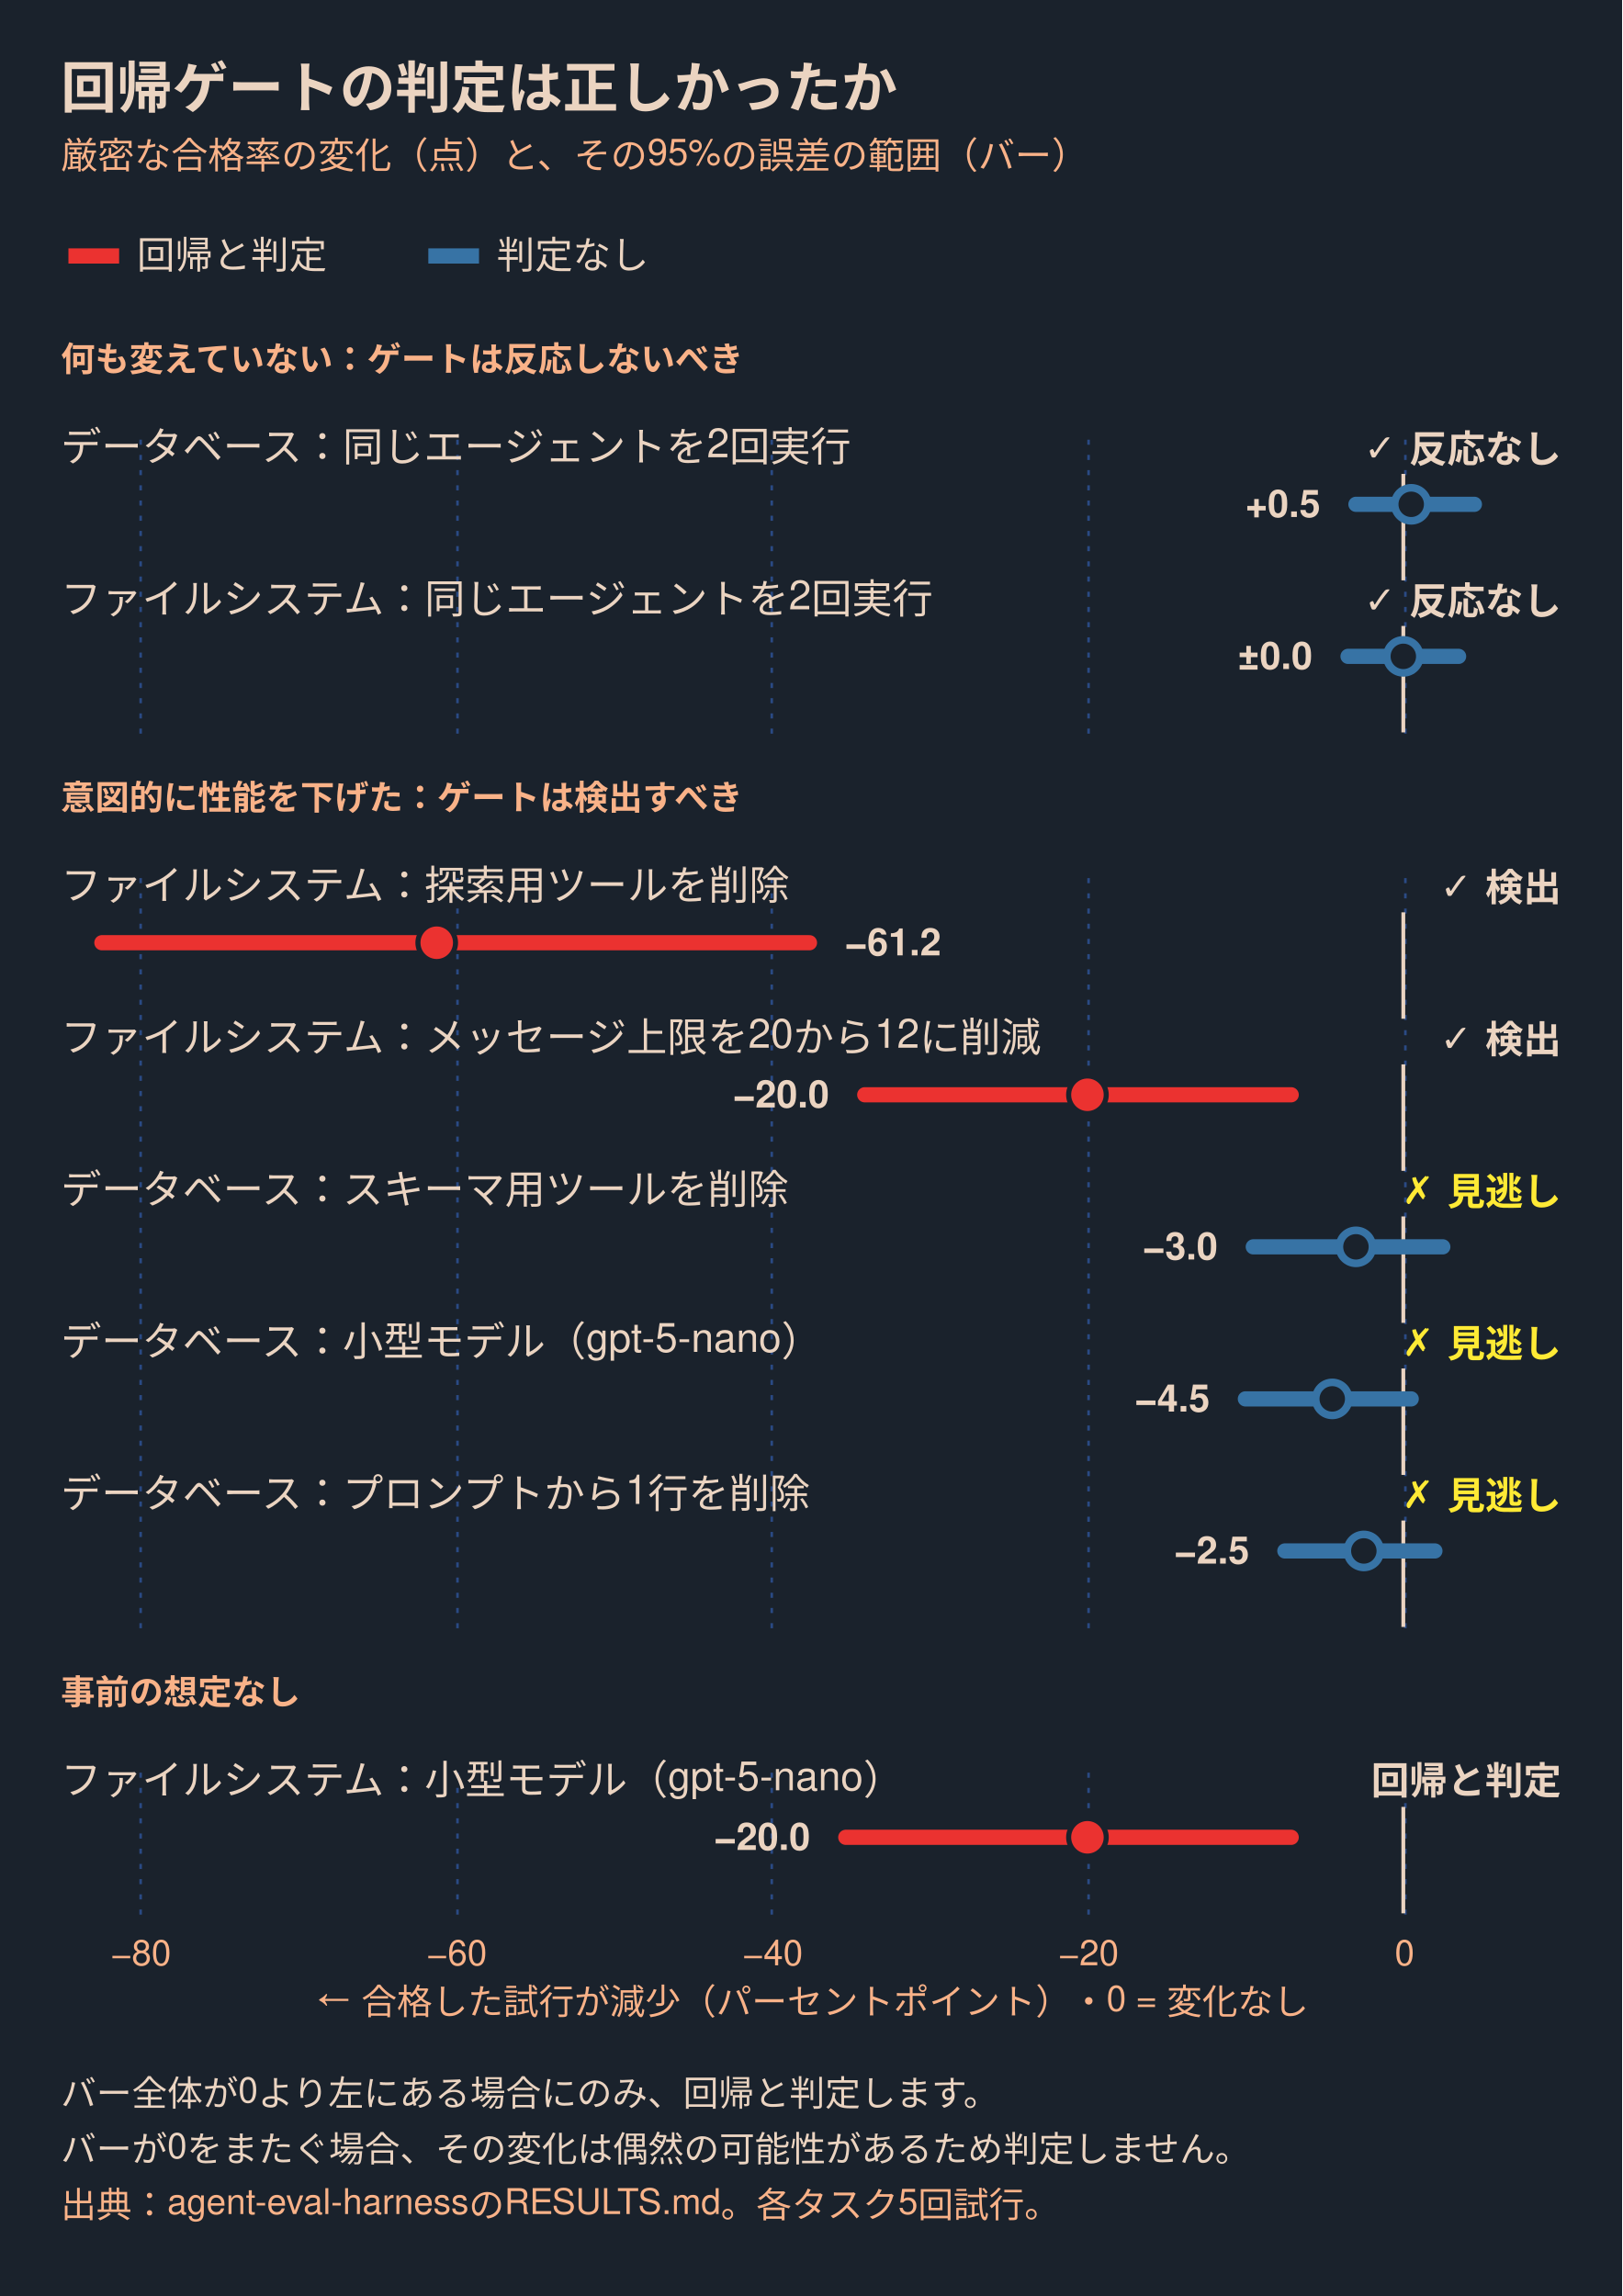
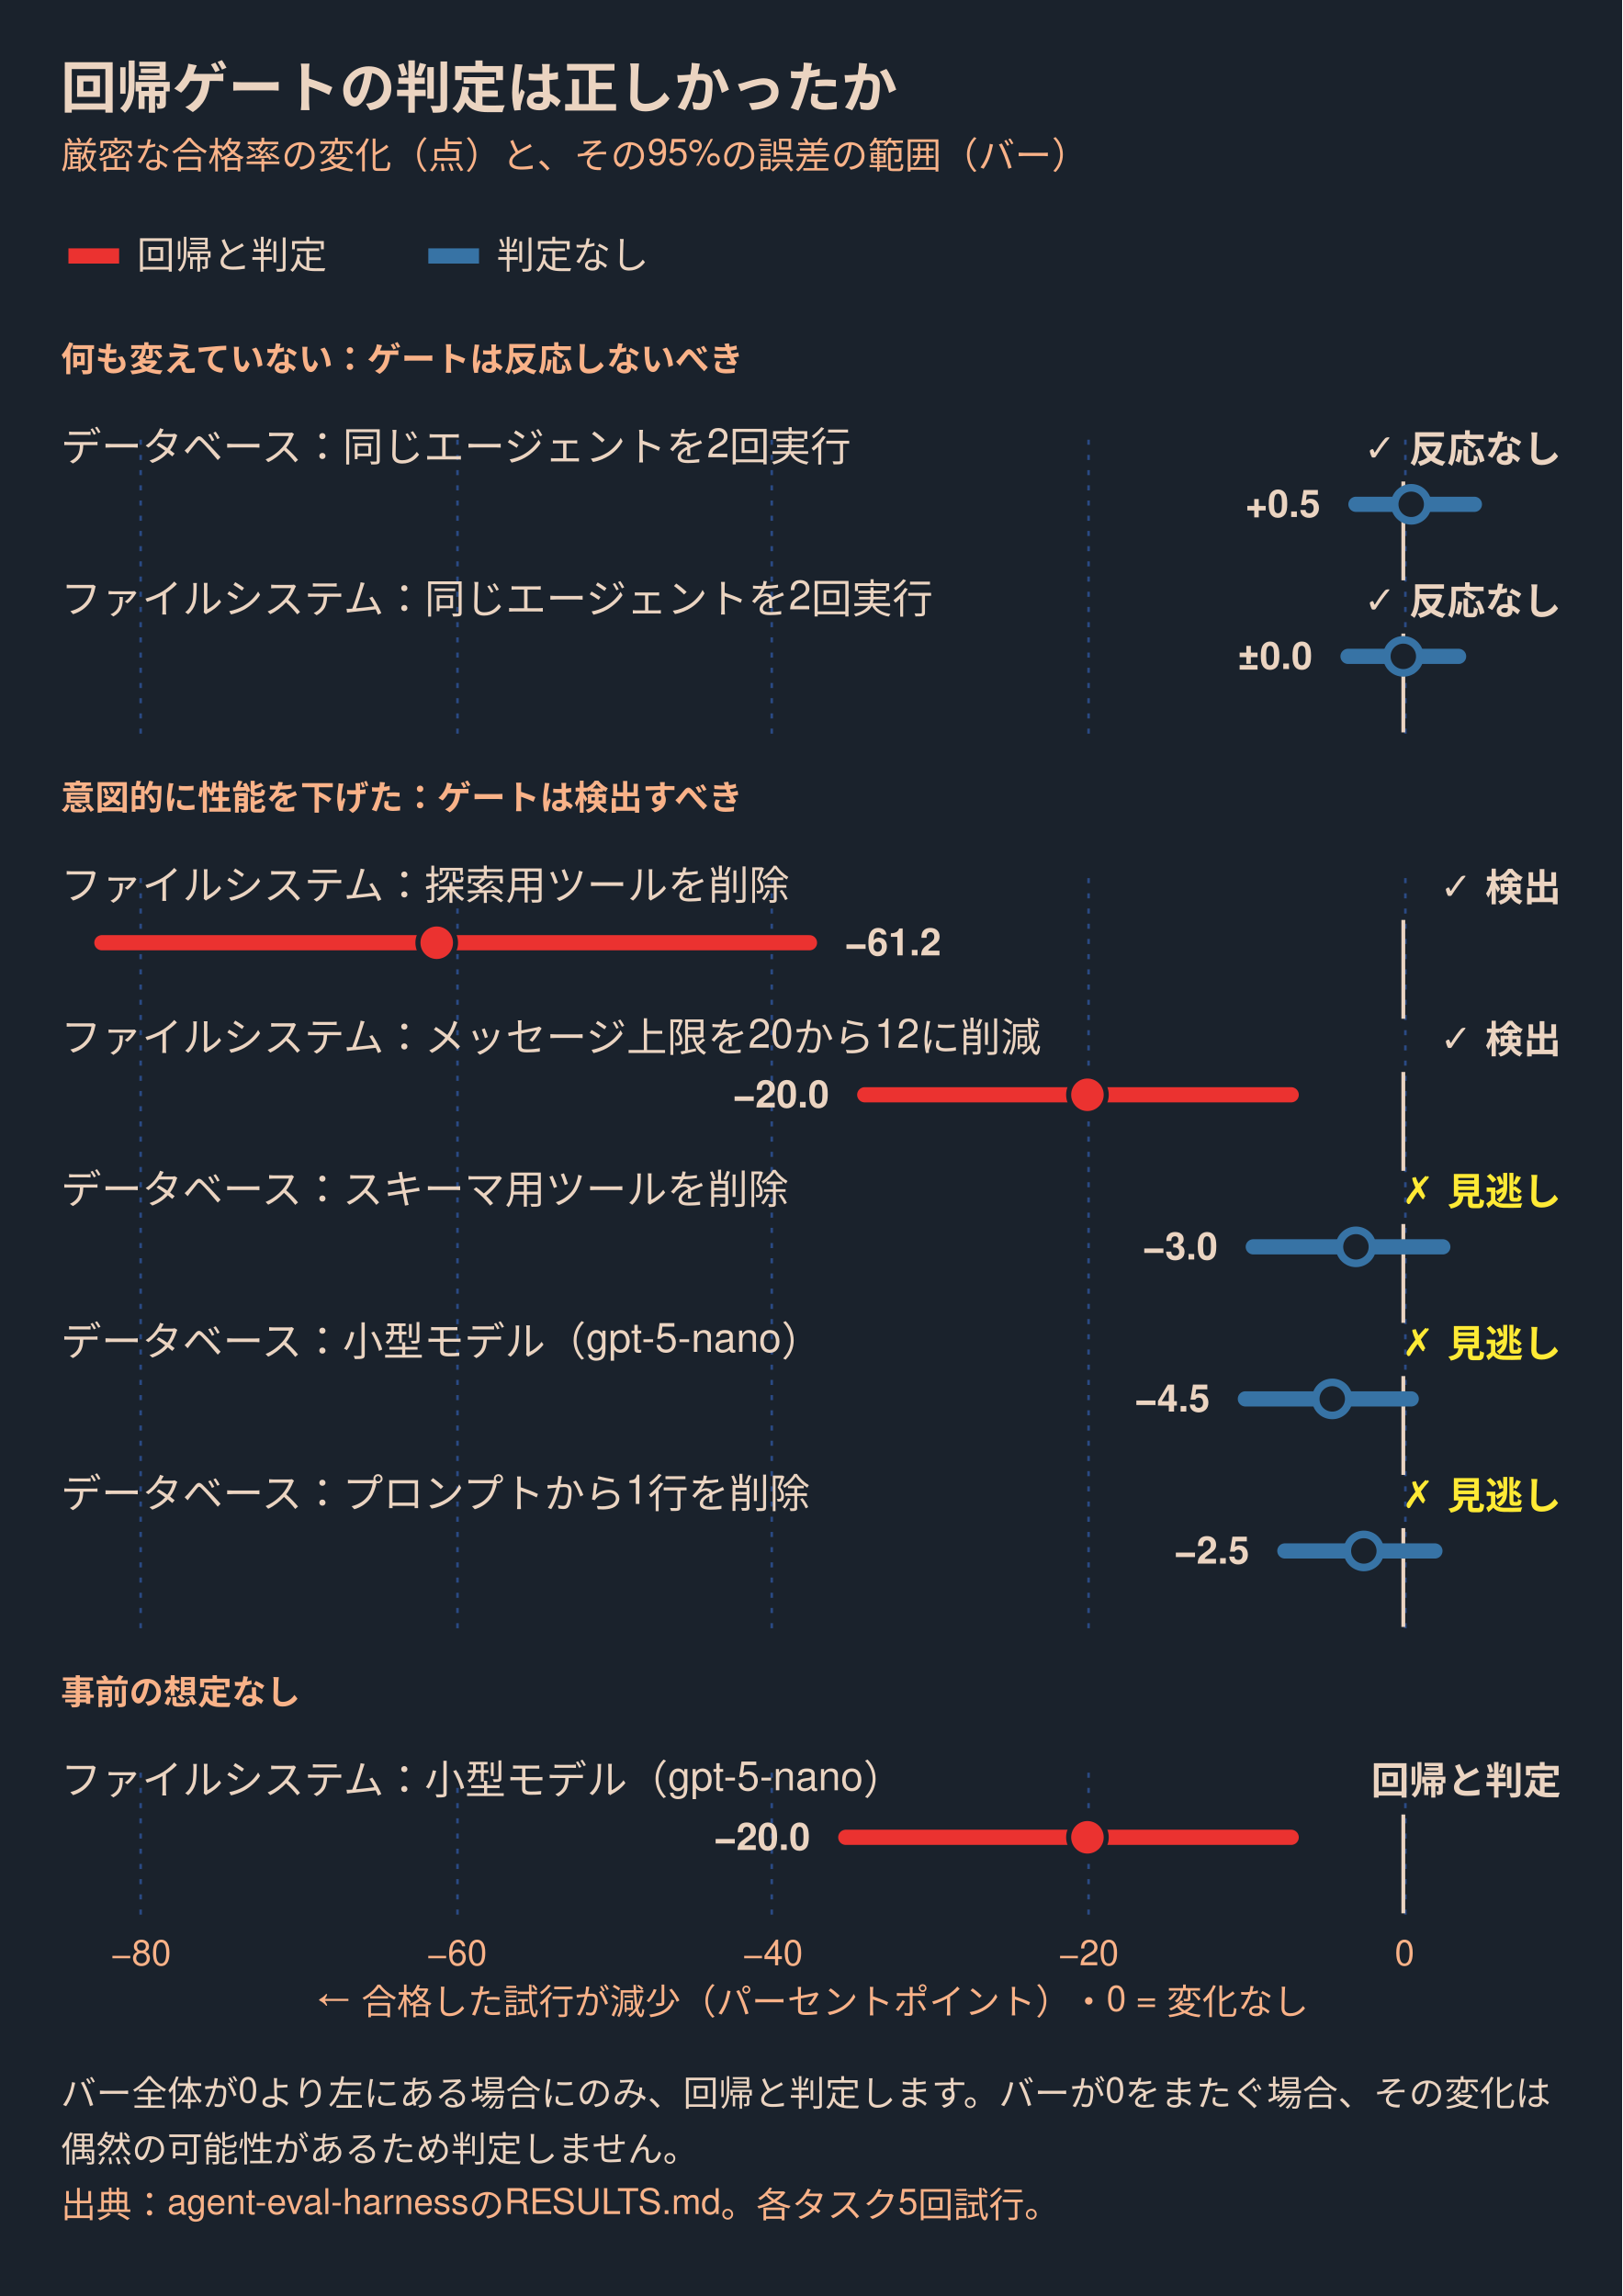
<svg xmlns="http://www.w3.org/2000/svg" version="1.1" class="marks" width="640" height="906" viewBox="0 0 640 906">
  <rect width="640" height="906" fill="#1a222c" />
  <g fill="none" stroke-miterlimit="4" transform="translate(24,169)">
    <g class="mark-group role-frame root" role="graphics-object" aria-roledescription="group mark container">
      <g transform="translate(0,0)">
        <path class="background" aria-hidden="true" d="M0,0h0v0h0Z" />
        <g>
          <g class="mark-group role-scope concat_0_group" role="graphics-object" aria-roledescription="group mark container">
            <g transform="translate(0,0)">
              <path class="background" aria-hidden="true" d="M0,0h0v0h0Z" />
              <g>
                <g class="mark-group role-column-footer concat_0_column_footer" role="graphics-object" aria-roledescription="group mark container">
                  <g transform="translate(0,587)">
                    <path class="background" aria-hidden="true" d="M0,0h592v0h-592Z" />
                    <g>
                      <g class="mark-group role-axis" role="graphics-symbol" aria-roledescription="axis" aria-label="X-axis titled '← 合格した試行が減少（パーセントポイント）・0 = 変化なし' for a linear scale with values from −85 to 10">
                        <g transform="translate(0.5,0.5)">
                          <path class="background" aria-hidden="true" d="M0,0h0v0h0Z" pointer-events="none" />
                          <g>
                            <g class="mark-text role-axis-label" pointer-events="none">
                              <text text-anchor="middle" transform="translate(31.15789,19)" font-family="'Helvetica Neue', Helvetica, Arial, 'Hiragino Kaku Gothic ProN', 'Hiragino Sans', 'Noto Sans JP', 'Yu Gothic', Meiryo, sans-serif" font-size="14px" fill="#f9b288" opacity="1">−80</text>
                              <text text-anchor="middle" transform="translate(155.7895,19)" font-family="'Helvetica Neue', Helvetica, Arial, 'Hiragino Kaku Gothic ProN', 'Hiragino Sans', 'Noto Sans JP', 'Yu Gothic', Meiryo, sans-serif" font-size="14px" fill="#f9b288" opacity="1">−60</text>
                              <text text-anchor="middle" transform="translate(280.4211,19)" font-family="'Helvetica Neue', Helvetica, Arial, 'Hiragino Kaku Gothic ProN', 'Hiragino Sans', 'Noto Sans JP', 'Yu Gothic', Meiryo, sans-serif" font-size="14px" fill="#f9b288" opacity="1">−40</text>
                              <text text-anchor="middle" transform="translate(405.0526,19)" font-family="'Helvetica Neue', Helvetica, Arial, 'Hiragino Kaku Gothic ProN', 'Hiragino Sans', 'Noto Sans JP', 'Yu Gothic', Meiryo, sans-serif" font-size="14px" fill="#f9b288" opacity="1">−20</text>
                              <text text-anchor="middle" transform="translate(529.6842,19)" font-family="'Helvetica Neue', Helvetica, Arial, 'Hiragino Kaku Gothic ProN', 'Hiragino Sans', 'Noto Sans JP', 'Yu Gothic', Meiryo, sans-serif" font-size="14px" fill="#f9b288" opacity="1">0</text>
                            </g>
                            <g class="mark-text role-axis-title" pointer-events="none">
                              <text text-anchor="middle" transform="translate(296,37)" font-family="'Helvetica Neue', Helvetica, Arial, 'Hiragino Kaku Gothic ProN', 'Hiragino Sans', 'Noto Sans JP', 'Yu Gothic', Meiryo, sans-serif" font-size="14px" font-weight="normal" fill="#f9b288" opacity="1">← 合格した試行が減少（パーセントポイント）・0 = 変化なし</text>
                            </g>
                          </g>
                          <path class="foreground" aria-hidden="true" d="" pointer-events="none" display="none" />
                        </g>
                      </g>
                    </g>
                    <path class="foreground" aria-hidden="true" d="" display="none" />
                  </g>
                </g>
                <g class="mark-group role-scope concat_0_cell" role="graphics-object" aria-roledescription="group mark container">
                  <g transform="translate(0,0)">
                    <path class="background" aria-hidden="true" d="M0,0h592v120h-592Z" />
                    <g>
                      <g class="mark-group role-axis" aria-hidden="true">
                        <g transform="translate(0.5,120.5)">
                          <path class="background" aria-hidden="true" d="M0,0h0v0h0Z" pointer-events="none" />
                          <g>
                            <g class="mark-rule role-axis-grid" pointer-events="none">
                              <line transform="translate(31,0)" x2="0" y2="-120" stroke="#2a4a84" stroke-width="1" stroke-dasharray="2,4" opacity="1" />
                              <line transform="translate(156,0)" x2="0" y2="-120" stroke="#2a4a84" stroke-width="1" stroke-dasharray="2,4" opacity="1" />
                              <line transform="translate(280,0)" x2="0" y2="-120" stroke="#2a4a84" stroke-width="1" stroke-dasharray="2,4" opacity="1" />
                              <line transform="translate(405,0)" x2="0" y2="-120" stroke="#2a4a84" stroke-width="1" stroke-dasharray="2,4" opacity="1" />
                              <line transform="translate(530,0)" x2="0" y2="-120" stroke="#2a4a84" stroke-width="1" stroke-dasharray="2,4" opacity="1" />
                            </g>
                          </g>
                          <path class="foreground" aria-hidden="true" d="" pointer-events="none" display="none" />
                        </g>
                      </g>
                      <g class="mark-rule role-mark concat_0_child_layer_0_marks" role="graphics-object" aria-roledescription="rule mark container">
-                         <line aria-label="label: データベース：同じエージェントを2回実行" role="graphics-symbol" aria-roledescription="rule mark" transform="translate(529.6842,18)" x2="0" y2="42" stroke="#ebd4c1" stroke-width="1.5" />
-                         <line aria-label="label: ファイルシステム：同じエージェントを2回実行" role="graphics-symbol" aria-roledescription="rule mark" transform="translate(529.6842,78)" x2="0" y2="42" stroke="#ebd4c1" stroke-width="1.5" />
+                         <line aria-label="label: データベース：同じエージェントを2回実行" role="graphics-symbol" aria-roledescription="rule mark" transform="translate(529.6842,21)" x2="0" y2="39" stroke="#ebd4c1" stroke-width="1.5" />
+                         <line aria-label="label: ファイルシステム：同じエージェントを2回実行" role="graphics-symbol" aria-roledescription="rule mark" transform="translate(529.6842,81)" x2="0" y2="39" stroke="#ebd4c1" stroke-width="1.5" />
                      </g>
                      <g class="mark-rule role-mark concat_0_child_layer_1_marks" role="graphics-object" aria-roledescription="rule mark container">
                        <line aria-label="lo: −3; label: データベース：同じエージェントを2回実行; hi: 4.5; gate: 判定なし" role="graphics-symbol" aria-roledescription="rule mark" transform="translate(510.9895,30)" x2="46.737" y2="0" stroke="#3773a5" stroke-width="6" stroke-linecap="round" />
                        <line aria-label="lo: −3.5; label: ファイルシステム：同じエージェントを2回実行; hi: 3.5; gate: 判定なし" role="graphics-symbol" aria-roledescription="rule mark" transform="translate(507.8737,90)" x2="43.621" y2="0" stroke="#3773a5" stroke-width="6" stroke-linecap="round" />
                      </g>
                      <g class="mark-symbol role-mark concat_0_child_layer_2_marks" role="graphics-symbol" aria-roledescription="symbol mark container" />
                      <g class="mark-symbol role-mark concat_0_child_layer_3_marks" role="graphics-object" aria-roledescription="symbol mark container">
                        <path aria-label="d: 0.5; label: データベース：同じエージェントを2回実行" role="graphics-symbol" aria-roledescription="point" transform="translate(532.8,30)" d="M6.519,0A6.519,6.519,0,1,1,-6.519,0A6.519,6.519,0,1,1,6.519,0" fill="#1a222c" stroke="#3773a5" stroke-width="3" opacity="1" />
                        <path aria-label="d: 0; label: ファイルシステム：同じエージェントを2回実行" role="graphics-symbol" aria-roledescription="point" transform="translate(529.6842,90)" d="M6.519,0A6.519,6.519,0,1,1,-6.519,0A6.519,6.519,0,1,1,6.519,0" fill="#1a222c" stroke="#3773a5" stroke-width="3" opacity="1" />
                      </g>
                      <g class="mark-text role-mark concat_0_child_layer_4_marks" role="graphics-object" aria-roledescription="text mark container">
                        <text aria-label="lo: −3; label: データベース：同じエージェントを2回実行; value: +0.5" role="graphics-symbol" aria-roledescription="text mark" text-anchor="end" transform="translate(496.9895,35)" font-family="'Helvetica Neue', Helvetica, Arial, 'Hiragino Kaku Gothic ProN', 'Hiragino Sans', 'Noto Sans JP', 'Yu Gothic', Meiryo, sans-serif" font-size="15px" font-weight="bold" fill="#ebd4c1">+0.5</text>
                        <text aria-label="lo: −3.5; label: ファイルシステム：同じエージェントを2回実行; value: ±0.0" role="graphics-symbol" aria-roledescription="text mark" text-anchor="end" transform="translate(493.8737,95)" font-family="'Helvetica Neue', Helvetica, Arial, 'Hiragino Kaku Gothic ProN', 'Hiragino Sans', 'Noto Sans JP', 'Yu Gothic', Meiryo, sans-serif" font-size="15px" font-weight="bold" fill="#ebd4c1">±0.0</text>
                      </g>
                      <g class="mark-text role-mark concat_0_child_layer_5_marks" role="graphics-object" aria-roledescription="text mark container" />
                      <g class="mark-text role-mark concat_0_child_layer_6_marks" role="graphics-object" aria-roledescription="text mark container">
-                         <text aria-label="label: データベース：同じエージェントを2回実行" role="graphics-symbol" aria-roledescription="text mark" text-anchor="start" transform="translate(0,13)" font-family="'Helvetica Neue', Helvetica, Arial, 'Hiragino Kaku Gothic ProN', 'Hiragino Sans', 'Noto Sans JP', 'Yu Gothic', Meiryo, sans-serif" font-size="16px" fill="#ebd4c1">データベース：同じエージェントを2回実行</text>
-                         <text aria-label="label: ファイルシステム：同じエージェントを2回実行" role="graphics-symbol" aria-roledescription="text mark" text-anchor="start" transform="translate(0,73)" font-family="'Helvetica Neue', Helvetica, Arial, 'Hiragino Kaku Gothic ProN', 'Hiragino Sans', 'Noto Sans JP', 'Yu Gothic', Meiryo, sans-serif" font-size="16px" fill="#ebd4c1">ファイルシステム：同じエージェントを2回実行</text>
+                         <text aria-label="label: データベース：同じエージェントを2回実行; labelText: データベース：同じエージェントを2回実行" role="graphics-symbol" aria-roledescription="text mark" text-anchor="start" transform="translate(0,13)" font-family="'Helvetica Neue', Helvetica, Arial, 'Hiragino Kaku Gothic ProN', 'Hiragino Sans', 'Noto Sans JP', 'Yu Gothic', Meiryo, sans-serif" font-size="16px" fill="#ebd4c1">データベース：同じエージェントを2回実行</text>
+                         <text aria-label="label: ファイルシステム：同じエージェントを2回実行; labelText: ファイルシステム：同じエージェントを2回実行" role="graphics-symbol" aria-roledescription="text mark" text-anchor="start" transform="translate(0,73)" font-family="'Helvetica Neue', Helvetica, Arial, 'Hiragino Kaku Gothic ProN', 'Hiragino Sans', 'Noto Sans JP', 'Yu Gothic', Meiryo, sans-serif" font-size="16px" fill="#ebd4c1">ファイルシステム：同じエージェントを2回実行</text>
                      </g>
                      <g class="mark-text role-mark concat_0_child_layer_7_marks" role="graphics-object" aria-roledescription="text mark container">
                        <text aria-label="label: データベース：同じエージェントを2回実行; outcome: ✓ 反応なし" role="graphics-symbol" aria-roledescription="text mark" text-anchor="end" transform="translate(592,13)" font-family="'Helvetica Neue', Helvetica, Arial, 'Hiragino Kaku Gothic ProN', 'Hiragino Sans', 'Noto Sans JP', 'Yu Gothic', Meiryo, sans-serif" font-size="15px" font-weight="bold" fill="#ebd4c1">✓ 反応なし</text>
                        <text aria-label="label: ファイルシステム：同じエージェントを2回実行; outcome: ✓ 反応なし" role="graphics-symbol" aria-roledescription="text mark" text-anchor="end" transform="translate(592,73)" font-family="'Helvetica Neue', Helvetica, Arial, 'Hiragino Kaku Gothic ProN', 'Hiragino Sans', 'Noto Sans JP', 'Yu Gothic', Meiryo, sans-serif" font-size="15px" font-weight="bold" fill="#ebd4c1">✓ 反応なし</text>
                      </g>
                      <g class="mark-group role-title">
                        <g transform="translate(0,-19.5)">
                          <path class="background" aria-hidden="true" d="M0,0h0v0h0Z" pointer-events="none" />
                          <g>
                            <g class="mark-text role-title-text" role="graphics-symbol" aria-roledescription="title" aria-label="Title text '何も変えていない：ゲートは反応しないべき'" pointer-events="none">
                              <text text-anchor="start" transform="translate(0,-3)" font-family="'Helvetica Neue', Helvetica, Arial, 'Hiragino Kaku Gothic ProN', 'Hiragino Sans', 'Noto Sans JP', 'Yu Gothic', Meiryo, sans-serif" font-size="13.5px" font-weight="bold" fill="#f9b288" opacity="1">何も変えていない：ゲートは反応しないべき</text>
                            </g>
                          </g>
                          <path class="foreground" aria-hidden="true" d="" pointer-events="none" display="none" />
                        </g>
                      </g>
                    </g>
                    <path class="foreground" aria-hidden="true" d="" display="none" />
                  </g>
                  <g transform="translate(0,173)">
                    <path class="background" aria-hidden="true" d="M0,0h592v300h-592Z" />
                    <g>
                      <g class="mark-group role-axis" aria-hidden="true">
                        <g transform="translate(0.5,300.5)">
                          <path class="background" aria-hidden="true" d="M0,0h0v0h0Z" pointer-events="none" />
                          <g>
                            <g class="mark-rule role-axis-grid" pointer-events="none">
                              <line transform="translate(31,0)" x2="0" y2="-300" stroke="#2a4a84" stroke-width="1" stroke-dasharray="2,4" opacity="1" />
                              <line transform="translate(156,0)" x2="0" y2="-300" stroke="#2a4a84" stroke-width="1" stroke-dasharray="2,4" opacity="1" />
                              <line transform="translate(280,0)" x2="0" y2="-300" stroke="#2a4a84" stroke-width="1" stroke-dasharray="2,4" opacity="1" />
                              <line transform="translate(405,0)" x2="0" y2="-300" stroke="#2a4a84" stroke-width="1" stroke-dasharray="2,4" opacity="1" />
                              <line transform="translate(530,0)" x2="0" y2="-300" stroke="#2a4a84" stroke-width="1" stroke-dasharray="2,4" opacity="1" />
                            </g>
                          </g>
                          <path class="foreground" aria-hidden="true" d="" pointer-events="none" display="none" />
                        </g>
                      </g>
                      <g class="mark-rule role-mark concat_0_child_layer_0_marks" role="graphics-object" aria-roledescription="rule mark container">
-                         <line aria-label="label: ファイルシステム：探索用ツールを削除" role="graphics-symbol" aria-roledescription="rule mark" transform="translate(529.6842,18)" x2="0" y2="42" stroke="#ebd4c1" stroke-width="1.5" />
-                         <line aria-label="label: ファイルシステム：メッセージ上限を20から12に削減" role="graphics-symbol" aria-roledescription="rule mark" transform="translate(529.6842,78)" x2="0" y2="42" stroke="#ebd4c1" stroke-width="1.5" />
-                         <line aria-label="label: データベース：スキーマ用ツールを削除" role="graphics-symbol" aria-roledescription="rule mark" transform="translate(529.6842,138)" x2="0" y2="42" stroke="#ebd4c1" stroke-width="1.5" />
-                         <line aria-label="label: データベース：小型モデル（gpt-5-nano）" role="graphics-symbol" aria-roledescription="rule mark" transform="translate(529.6842,198)" x2="0" y2="42" stroke="#ebd4c1" stroke-width="1.5" />
-                         <line aria-label="label: データベース：プロンプトから1行を削除" role="graphics-symbol" aria-roledescription="rule mark" transform="translate(529.6842,258)" x2="0" y2="42" stroke="#ebd4c1" stroke-width="1.5" />
+                         <line aria-label="label: ファイルシステム：探索用ツールを削除" role="graphics-symbol" aria-roledescription="rule mark" transform="translate(529.6842,21)" x2="0" y2="39" stroke="#ebd4c1" stroke-width="1.5" />
+                         <line aria-label="label: ファイルシステム：メッセージ上限を20から12に削減" role="graphics-symbol" aria-roledescription="rule mark" transform="translate(529.6842,81)" x2="0" y2="39" stroke="#ebd4c1" stroke-width="1.5" />
+                         <line aria-label="label: データベース：スキーマ用ツールを削除" role="graphics-symbol" aria-roledescription="rule mark" transform="translate(529.6842,141)" x2="0" y2="39" stroke="#ebd4c1" stroke-width="1.5" />
+                         <line aria-label="label: データベース：小型モデル（gpt-5-nano）" role="graphics-symbol" aria-roledescription="rule mark" transform="translate(529.6842,201)" x2="0" y2="39" stroke="#ebd4c1" stroke-width="1.5" />
+                         <line aria-label="label: データベース：プロンプトから1行を削除" role="graphics-symbol" aria-roledescription="rule mark" transform="translate(529.6842,261)" x2="0" y2="39" stroke="#ebd4c1" stroke-width="1.5" />
                      </g>
                      <g class="mark-rule role-mark concat_0_child_layer_1_marks" role="graphics-object" aria-roledescription="rule mark container">
                        <line aria-label="lo: −82.4; label: ファイルシステム：探索用ツールを削除; hi: −37.6; gate: 回帰と判定" role="graphics-symbol" aria-roledescription="rule mark" transform="translate(16.20211,30)" x2="279.175" y2="0" stroke="#eb3230" stroke-width="6" stroke-linecap="round" />
                        <line aria-label="lo: −34.1; label: ファイルシステム：メッセージ上限を20から12に削減; hi: −7.1; gate: 回帰と判定" role="graphics-symbol" aria-roledescription="rule mark" transform="translate(317.1874,90)" x2="168.253" y2="0" stroke="#eb3230" stroke-width="6" stroke-linecap="round" />
                        <line aria-label="lo: −9.5; label: データベース：スキーマ用ツールを削除; hi: 2.5; gate: 判定なし" role="graphics-symbol" aria-roledescription="rule mark" transform="translate(470.4842,150)" x2="74.779" y2="0" stroke="#3773a5" stroke-width="6" stroke-linecap="round" />
                        <line aria-label="lo: −10; label: データベース：小型モデル（gpt-5-nano）; hi: 0.5; gate: 判定なし" role="graphics-symbol" aria-roledescription="rule mark" transform="translate(467.3684,210)" x2="65.432" y2="0" stroke="#3773a5" stroke-width="6" stroke-linecap="round" />
                        <line aria-label="lo: −7.5; label: データベース：プロンプトから1行を削除; hi: 2; gate: 判定なし" role="graphics-symbol" aria-roledescription="rule mark" transform="translate(482.9474,270)" x2="59.2" y2="0" stroke="#3773a5" stroke-width="6" stroke-linecap="round" />
                      </g>
                      <g class="mark-symbol role-mark concat_0_child_layer_2_marks" role="graphics-object" aria-roledescription="symbol mark container">
                        <path aria-label="d: −61.2; label: ファイルシステム：探索用ツールを削除" role="graphics-symbol" aria-roledescription="point" transform="translate(148.3116,30)" d="M7.416,0A7.416,7.416,0,1,1,-7.416,0A7.416,7.416,0,1,1,7.416,0" fill="#eb3230" stroke="#1a222c" stroke-width="2" opacity="1" />
                        <path aria-label="d: −20; label: ファイルシステム：メッセージ上限を20から12に削減" role="graphics-symbol" aria-roledescription="point" transform="translate(405.0526,90)" d="M7.416,0A7.416,7.416,0,1,1,-7.416,0A7.416,7.416,0,1,1,7.416,0" fill="#eb3230" stroke="#1a222c" stroke-width="2" opacity="1" />
                      </g>
                      <g class="mark-symbol role-mark concat_0_child_layer_3_marks" role="graphics-object" aria-roledescription="symbol mark container">
                        <path aria-label="d: −3; label: データベース：スキーマ用ツールを削除" role="graphics-symbol" aria-roledescription="point" transform="translate(510.9895,150)" d="M6.519,0A6.519,6.519,0,1,1,-6.519,0A6.519,6.519,0,1,1,6.519,0" fill="#1a222c" stroke="#3773a5" stroke-width="3" opacity="1" />
                        <path aria-label="d: −4.5; label: データベース：小型モデル（gpt-5-nano）" role="graphics-symbol" aria-roledescription="point" transform="translate(501.6421,210)" d="M6.519,0A6.519,6.519,0,1,1,-6.519,0A6.519,6.519,0,1,1,6.519,0" fill="#1a222c" stroke="#3773a5" stroke-width="3" opacity="1" />
                        <path aria-label="d: −2.5; label: データベース：プロンプトから1行を削除" role="graphics-symbol" aria-roledescription="point" transform="translate(514.1053,270)" d="M6.519,0A6.519,6.519,0,1,1,-6.519,0A6.519,6.519,0,1,1,6.519,0" fill="#1a222c" stroke="#3773a5" stroke-width="3" opacity="1" />
                      </g>
                      <g class="mark-text role-mark concat_0_child_layer_4_marks" role="graphics-object" aria-roledescription="text mark container">
                        <text aria-label="lo: −34.1; label: ファイルシステム：メッセージ上限を20から12に削減; value: −20.0" role="graphics-symbol" aria-roledescription="text mark" text-anchor="end" transform="translate(303.1874,95)" font-family="'Helvetica Neue', Helvetica, Arial, 'Hiragino Kaku Gothic ProN', 'Hiragino Sans', 'Noto Sans JP', 'Yu Gothic', Meiryo, sans-serif" font-size="15px" font-weight="bold" fill="#ebd4c1">−20.0</text>
                        <text aria-label="lo: −9.5; label: データベース：スキーマ用ツールを削除; value: −3.0" role="graphics-symbol" aria-roledescription="text mark" text-anchor="end" transform="translate(456.4842,155)" font-family="'Helvetica Neue', Helvetica, Arial, 'Hiragino Kaku Gothic ProN', 'Hiragino Sans', 'Noto Sans JP', 'Yu Gothic', Meiryo, sans-serif" font-size="15px" font-weight="bold" fill="#ebd4c1">−3.0</text>
                        <text aria-label="lo: −10; label: データベース：小型モデル（gpt-5-nano）; value: −4.5" role="graphics-symbol" aria-roledescription="text mark" text-anchor="end" transform="translate(453.3684,215)" font-family="'Helvetica Neue', Helvetica, Arial, 'Hiragino Kaku Gothic ProN', 'Hiragino Sans', 'Noto Sans JP', 'Yu Gothic', Meiryo, sans-serif" font-size="15px" font-weight="bold" fill="#ebd4c1">−4.5</text>
                        <text aria-label="lo: −7.5; label: データベース：プロンプトから1行を削除; value: −2.5" role="graphics-symbol" aria-roledescription="text mark" text-anchor="end" transform="translate(468.9474,275)" font-family="'Helvetica Neue', Helvetica, Arial, 'Hiragino Kaku Gothic ProN', 'Hiragino Sans', 'Noto Sans JP', 'Yu Gothic', Meiryo, sans-serif" font-size="15px" font-weight="bold" fill="#ebd4c1">−2.5</text>
                      </g>
                      <g class="mark-text role-mark concat_0_child_layer_5_marks" role="graphics-object" aria-roledescription="text mark container">
                        <text aria-label="hi: −37.6; label: ファイルシステム：探索用ツールを削除; value: −61.2" role="graphics-symbol" aria-roledescription="text mark" text-anchor="start" transform="translate(309.3768,35)" font-family="'Helvetica Neue', Helvetica, Arial, 'Hiragino Kaku Gothic ProN', 'Hiragino Sans', 'Noto Sans JP', 'Yu Gothic', Meiryo, sans-serif" font-size="15px" font-weight="bold" fill="#ebd4c1">−61.2</text>
                      </g>
                      <g class="mark-text role-mark concat_0_child_layer_6_marks" role="graphics-object" aria-roledescription="text mark container">
-                         <text aria-label="label: ファイルシステム：探索用ツールを削除" role="graphics-symbol" aria-roledescription="text mark" text-anchor="start" transform="translate(0,13)" font-family="'Helvetica Neue', Helvetica, Arial, 'Hiragino Kaku Gothic ProN', 'Hiragino Sans', 'Noto Sans JP', 'Yu Gothic', Meiryo, sans-serif" font-size="16px" fill="#ebd4c1">ファイルシステム：探索用ツールを削除</text>
-                         <text aria-label="label: ファイルシステム：メッセージ上限を20から12に削減" role="graphics-symbol" aria-roledescription="text mark" text-anchor="start" transform="translate(0,73)" font-family="'Helvetica Neue', Helvetica, Arial, 'Hiragino Kaku Gothic ProN', 'Hiragino Sans', 'Noto Sans JP', 'Yu Gothic', Meiryo, sans-serif" font-size="16px" fill="#ebd4c1">ファイルシステム：メッセージ上限を20から12に削減</text>
-                         <text aria-label="label: データベース：スキーマ用ツールを削除" role="graphics-symbol" aria-roledescription="text mark" text-anchor="start" transform="translate(0,133)" font-family="'Helvetica Neue', Helvetica, Arial, 'Hiragino Kaku Gothic ProN', 'Hiragino Sans', 'Noto Sans JP', 'Yu Gothic', Meiryo, sans-serif" font-size="16px" fill="#ebd4c1">データベース：スキーマ用ツールを削除</text>
-                         <text aria-label="label: データベース：小型モデル（gpt-5-nano）" role="graphics-symbol" aria-roledescription="text mark" text-anchor="start" transform="translate(0,193)" font-family="'Helvetica Neue', Helvetica, Arial, 'Hiragino Kaku Gothic ProN', 'Hiragino Sans', 'Noto Sans JP', 'Yu Gothic', Meiryo, sans-serif" font-size="16px" fill="#ebd4c1">データベース：小型モデル（gpt-5-nano）</text>
-                         <text aria-label="label: データベース：プロンプトから1行を削除" role="graphics-symbol" aria-roledescription="text mark" text-anchor="start" transform="translate(0,253)" font-family="'Helvetica Neue', Helvetica, Arial, 'Hiragino Kaku Gothic ProN', 'Hiragino Sans', 'Noto Sans JP', 'Yu Gothic', Meiryo, sans-serif" font-size="16px" fill="#ebd4c1">データベース：プロンプトから1行を削除</text>
+                         <text aria-label="label: ファイルシステム：探索用ツールを削除; labelText: ファイルシステム：探索用ツールを削除" role="graphics-symbol" aria-roledescription="text mark" text-anchor="start" transform="translate(0,13)" font-family="'Helvetica Neue', Helvetica, Arial, 'Hiragino Kaku Gothic ProN', 'Hiragino Sans', 'Noto Sans JP', 'Yu Gothic', Meiryo, sans-serif" font-size="16px" fill="#ebd4c1">ファイルシステム：探索用ツールを削除</text>
+                         <text aria-label="label: ファイルシステム：メッセージ上限を20から12に削減; labelText: ファイルシステム：メッセージ上限を20から12に削減" role="graphics-symbol" aria-roledescription="text mark" text-anchor="start" transform="translate(0,73)" font-family="'Helvetica Neue', Helvetica, Arial, 'Hiragino Kaku Gothic ProN', 'Hiragino Sans', 'Noto Sans JP', 'Yu Gothic', Meiryo, sans-serif" font-size="16px" fill="#ebd4c1">ファイルシステム：メッセージ上限を20から12に削減</text>
+                         <text aria-label="label: データベース：スキーマ用ツールを削除; labelText: データベース：スキーマ用ツールを削除" role="graphics-symbol" aria-roledescription="text mark" text-anchor="start" transform="translate(0,133)" font-family="'Helvetica Neue', Helvetica, Arial, 'Hiragino Kaku Gothic ProN', 'Hiragino Sans', 'Noto Sans JP', 'Yu Gothic', Meiryo, sans-serif" font-size="16px" fill="#ebd4c1">データベース：スキーマ用ツールを削除</text>
+                         <text aria-label="label: データベース：小型モデル（gpt-5-nano）; labelText: データベース：小型モデル（gpt-5-nano）" role="graphics-symbol" aria-roledescription="text mark" text-anchor="start" transform="translate(0,193)" font-family="'Helvetica Neue', Helvetica, Arial, 'Hiragino Kaku Gothic ProN', 'Hiragino Sans', 'Noto Sans JP', 'Yu Gothic', Meiryo, sans-serif" font-size="16px" fill="#ebd4c1">データベース：小型モデル（gpt-5-nano）</text>
+                         <text aria-label="label: データベース：プロンプトから1行を削除; labelText: データベース：プロンプトから1行を削除" role="graphics-symbol" aria-roledescription="text mark" text-anchor="start" transform="translate(0,253)" font-family="'Helvetica Neue', Helvetica, Arial, 'Hiragino Kaku Gothic ProN', 'Hiragino Sans', 'Noto Sans JP', 'Yu Gothic', Meiryo, sans-serif" font-size="16px" fill="#ebd4c1">データベース：プロンプトから1行を削除</text>
                      </g>
                      <g class="mark-text role-mark concat_0_child_layer_7_marks" role="graphics-object" aria-roledescription="text mark container">
                        <text aria-label="label: ファイルシステム：探索用ツールを削除; outcome: ✓ 検出" role="graphics-symbol" aria-roledescription="text mark" text-anchor="end" transform="translate(592,13)" font-family="'Helvetica Neue', Helvetica, Arial, 'Hiragino Kaku Gothic ProN', 'Hiragino Sans', 'Noto Sans JP', 'Yu Gothic', Meiryo, sans-serif" font-size="15px" font-weight="bold" fill="#ebd4c1">✓ 検出</text>
                        <text aria-label="label: ファイルシステム：メッセージ上限を20から12に削減; outcome: ✓ 検出" role="graphics-symbol" aria-roledescription="text mark" text-anchor="end" transform="translate(592,73)" font-family="'Helvetica Neue', Helvetica, Arial, 'Hiragino Kaku Gothic ProN', 'Hiragino Sans', 'Noto Sans JP', 'Yu Gothic', Meiryo, sans-serif" font-size="15px" font-weight="bold" fill="#ebd4c1">✓ 検出</text>
                        <text aria-label="label: データベース：スキーマ用ツールを削除; outcome: ✗ 見逃し" role="graphics-symbol" aria-roledescription="text mark" text-anchor="end" transform="translate(592,133)" font-family="'Helvetica Neue', Helvetica, Arial, 'Hiragino Kaku Gothic ProN', 'Hiragino Sans', 'Noto Sans JP', 'Yu Gothic', Meiryo, sans-serif" font-size="15px" font-weight="bold" fill="#ffea35">✗ 見逃し</text>
                        <text aria-label="label: データベース：小型モデル（gpt-5-nano）; outcome: ✗ 見逃し" role="graphics-symbol" aria-roledescription="text mark" text-anchor="end" transform="translate(592,193)" font-family="'Helvetica Neue', Helvetica, Arial, 'Hiragino Kaku Gothic ProN', 'Hiragino Sans', 'Noto Sans JP', 'Yu Gothic', Meiryo, sans-serif" font-size="15px" font-weight="bold" fill="#ffea35">✗ 見逃し</text>
                        <text aria-label="label: データベース：プロンプトから1行を削除; outcome: ✗ 見逃し" role="graphics-symbol" aria-roledescription="text mark" text-anchor="end" transform="translate(592,253)" font-family="'Helvetica Neue', Helvetica, Arial, 'Hiragino Kaku Gothic ProN', 'Hiragino Sans', 'Noto Sans JP', 'Yu Gothic', Meiryo, sans-serif" font-size="15px" font-weight="bold" fill="#ffea35">✗ 見逃し</text>
                      </g>
                      <g class="mark-group role-title">
                        <g transform="translate(0,-19.5)">
                          <path class="background" aria-hidden="true" d="M0,0h0v0h0Z" pointer-events="none" />
                          <g>
                            <g class="mark-text role-title-text" role="graphics-symbol" aria-roledescription="title" aria-label="Title text '意図的に性能を下げた：ゲートは検出すべき'" pointer-events="none">
                              <text text-anchor="start" transform="translate(0,-3)" font-family="'Helvetica Neue', Helvetica, Arial, 'Hiragino Kaku Gothic ProN', 'Hiragino Sans', 'Noto Sans JP', 'Yu Gothic', Meiryo, sans-serif" font-size="13.5px" font-weight="bold" fill="#f9b288" opacity="1">意図的に性能を下げた：ゲートは検出すべき</text>
                            </g>
                          </g>
                          <path class="foreground" aria-hidden="true" d="" pointer-events="none" display="none" />
                        </g>
                      </g>
                    </g>
                    <path class="foreground" aria-hidden="true" d="" display="none" />
                  </g>
                  <g transform="translate(0,526)">
                    <path class="background" aria-hidden="true" d="M0,0h592v60h-592Z" />
                    <g>
                      <g class="mark-group role-axis" aria-hidden="true">
                        <g transform="translate(0.5,60.5)">
                          <path class="background" aria-hidden="true" d="M0,0h0v0h0Z" pointer-events="none" />
                          <g>
                            <g class="mark-rule role-axis-grid" pointer-events="none">
                              <line transform="translate(31,0)" x2="0" y2="-60" stroke="#2a4a84" stroke-width="1" stroke-dasharray="2,4" opacity="1" />
                              <line transform="translate(156,0)" x2="0" y2="-60" stroke="#2a4a84" stroke-width="1" stroke-dasharray="2,4" opacity="1" />
                              <line transform="translate(280,0)" x2="0" y2="-60" stroke="#2a4a84" stroke-width="1" stroke-dasharray="2,4" opacity="1" />
                              <line transform="translate(405,0)" x2="0" y2="-60" stroke="#2a4a84" stroke-width="1" stroke-dasharray="2,4" opacity="1" />
                              <line transform="translate(530,0)" x2="0" y2="-60" stroke="#2a4a84" stroke-width="1" stroke-dasharray="2,4" opacity="1" />
                            </g>
                          </g>
                          <path class="foreground" aria-hidden="true" d="" pointer-events="none" display="none" />
                        </g>
                      </g>
                      <g class="mark-rule role-mark concat_0_child_layer_0_marks" role="graphics-object" aria-roledescription="rule mark container">
-                         <line aria-label="label: ファイルシステム：小型モデル（gpt-5-nano）" role="graphics-symbol" aria-roledescription="rule mark" transform="translate(529.6842,18)" x2="0" y2="42" stroke="#ebd4c1" stroke-width="1.5" />
+                         <line aria-label="label: ファイルシステム：小型モデル（gpt-5-nano）" role="graphics-symbol" aria-roledescription="rule mark" transform="translate(529.6842,21)" x2="0" y2="39" stroke="#ebd4c1" stroke-width="1.5" />
                      </g>
                      <g class="mark-rule role-mark concat_0_child_layer_1_marks" role="graphics-object" aria-roledescription="rule mark container">
                        <line aria-label="lo: −35.3; label: ファイルシステム：小型モデル（gpt-5-nano）; hi: −7.1; gate: 回帰と判定" role="graphics-symbol" aria-roledescription="rule mark" transform="translate(309.7095,30)" x2="175.731" y2="0" stroke="#eb3230" stroke-width="6" stroke-linecap="round" />
                      </g>
                      <g class="mark-symbol role-mark concat_0_child_layer_2_marks" role="graphics-object" aria-roledescription="symbol mark container">
                        <path aria-label="d: −20; label: ファイルシステム：小型モデル（gpt-5-nano）" role="graphics-symbol" aria-roledescription="point" transform="translate(405.0526,30)" d="M7.416,0A7.416,7.416,0,1,1,-7.416,0A7.416,7.416,0,1,1,7.416,0" fill="#eb3230" stroke="#1a222c" stroke-width="2" opacity="1" />
                      </g>
                      <g class="mark-symbol role-mark concat_0_child_layer_3_marks" role="graphics-symbol" aria-roledescription="symbol mark container" />
                      <g class="mark-text role-mark concat_0_child_layer_4_marks" role="graphics-object" aria-roledescription="text mark container">
                        <text aria-label="lo: −35.3; label: ファイルシステム：小型モデル（gpt-5-nano）; value: −20.0" role="graphics-symbol" aria-roledescription="text mark" text-anchor="end" transform="translate(295.7095,35)" font-family="'Helvetica Neue', Helvetica, Arial, 'Hiragino Kaku Gothic ProN', 'Hiragino Sans', 'Noto Sans JP', 'Yu Gothic', Meiryo, sans-serif" font-size="15px" font-weight="bold" fill="#ebd4c1">−20.0</text>
                      </g>
                      <g class="mark-text role-mark concat_0_child_layer_5_marks" role="graphics-object" aria-roledescription="text mark container" />
                      <g class="mark-text role-mark concat_0_child_layer_6_marks" role="graphics-object" aria-roledescription="text mark container">
-                         <text aria-label="label: ファイルシステム：小型モデル（gpt-5-nano）" role="graphics-symbol" aria-roledescription="text mark" text-anchor="start" transform="translate(0,13)" font-family="'Helvetica Neue', Helvetica, Arial, 'Hiragino Kaku Gothic ProN', 'Hiragino Sans', 'Noto Sans JP', 'Yu Gothic', Meiryo, sans-serif" font-size="16px" fill="#ebd4c1">ファイルシステム：小型モデル（gpt-5-nano）</text>
+                         <text aria-label="label: ファイルシステム：小型モデル（gpt-5-nano）; labelText: ファイルシステム：小型モデル（gpt-5-nano）" role="graphics-symbol" aria-roledescription="text mark" text-anchor="start" transform="translate(0,13)" font-family="'Helvetica Neue', Helvetica, Arial, 'Hiragino Kaku Gothic ProN', 'Hiragino Sans', 'Noto Sans JP', 'Yu Gothic', Meiryo, sans-serif" font-size="16px" fill="#ebd4c1">ファイルシステム：小型モデル（gpt-5-nano）</text>
                      </g>
                      <g class="mark-text role-mark concat_0_child_layer_7_marks" role="graphics-object" aria-roledescription="text mark container">
                        <text aria-label="label: ファイルシステム：小型モデル（gpt-5-nano）; outcome: 回帰と判定" role="graphics-symbol" aria-roledescription="text mark" text-anchor="end" transform="translate(592,13)" font-family="'Helvetica Neue', Helvetica, Arial, 'Hiragino Kaku Gothic ProN', 'Hiragino Sans', 'Noto Sans JP', 'Yu Gothic', Meiryo, sans-serif" font-size="15px" font-weight="bold" fill="#ebd4c1">回帰と判定</text>
                      </g>
                      <g class="mark-group role-title">
                        <g transform="translate(0,-19.5)">
                          <path class="background" aria-hidden="true" d="M0,0h0v0h0Z" pointer-events="none" />
                          <g>
                            <g class="mark-text role-title-text" role="graphics-symbol" aria-roledescription="title" aria-label="Title text '事前の想定なし'" pointer-events="none">
                              <text text-anchor="start" transform="translate(0,-3)" font-family="'Helvetica Neue', Helvetica, Arial, 'Hiragino Kaku Gothic ProN', 'Hiragino Sans', 'Noto Sans JP', 'Yu Gothic', Meiryo, sans-serif" font-size="13.5px" font-weight="bold" fill="#f9b288" opacity="1">事前の想定なし</text>
                            </g>
                          </g>
                          <path class="foreground" aria-hidden="true" d="" pointer-events="none" display="none" />
                        </g>
                      </g>
                    </g>
                    <path class="foreground" aria-hidden="true" d="" display="none" />
                  </g>
                </g>
                <g class="mark-group role-legend" role="graphics-symbol" aria-roledescription="legend" aria-label="Symbol legend for stroke color with 2 values: 回帰と判定, 判定なし">
                  <g transform="translate(0,-81)">
                    <path class="background" aria-hidden="true" d="M0,0h232v25h-232Z" pointer-events="none" />
                    <g>
                      <g class="mark-group role-legend-entry">
                        <g transform="translate(0,0)">
                          <path class="background" aria-hidden="true" d="M0,0h0v0h0Z" pointer-events="none" />
                          <g>
                            <g class="mark-group role-scope" role="graphics-object" aria-roledescription="group mark container">
                              <g transform="translate(0,0)">
                                <path class="background" aria-hidden="true" d="M0,0h105v25h-105Z" pointer-events="none" opacity="1" />
                                <g>
                                  <g class="mark-symbol role-legend-symbol" pointer-events="none">
                                    <path transform="translate(13,13)" d="M-10,0L10,0" stroke="#eb3230" stroke-width="6" opacity="1" />
                                  </g>
                                  <g class="mark-text role-legend-label" pointer-events="none">
                                    <text text-anchor="start" transform="translate(30,18)" font-family="'Helvetica Neue', Helvetica, Arial, 'Hiragino Kaku Gothic ProN', 'Hiragino Sans', 'Noto Sans JP', 'Yu Gothic', Meiryo, sans-serif" font-size="15px" fill="#ebd4c1" opacity="1">回帰と判定</text>
                                  </g>
                                </g>
                                <path class="foreground" aria-hidden="true" d="" pointer-events="none" display="none" />
                              </g>
                              <g transform="translate(142,0)">
                                <path class="background" aria-hidden="true" d="M0,0h90v25h-90Z" pointer-events="none" opacity="1" />
                                <g>
                                  <g class="mark-symbol role-legend-symbol" pointer-events="none">
                                    <path transform="translate(13,13)" d="M-10,0L10,0" stroke="#3773a5" stroke-width="6" opacity="1" />
                                  </g>
                                  <g class="mark-text role-legend-label" pointer-events="none">
                                    <text text-anchor="start" transform="translate(30,18)" font-family="'Helvetica Neue', Helvetica, Arial, 'Hiragino Kaku Gothic ProN', 'Hiragino Sans', 'Noto Sans JP', 'Yu Gothic', Meiryo, sans-serif" font-size="15px" fill="#ebd4c1" opacity="1">判定なし</text>
                                  </g>
                                </g>
                                <path class="foreground" aria-hidden="true" d="" pointer-events="none" display="none" />
                              </g>
                            </g>
                          </g>
                          <path class="foreground" aria-hidden="true" d="" pointer-events="none" display="none" />
                        </g>
                      </g>
                    </g>
                    <path class="foreground" aria-hidden="true" d="" pointer-events="none" display="none" />
                  </g>
                </g>
              </g>
              <path class="foreground" aria-hidden="true" d="" display="none" />
            </g>
          </g>
          <g class="mark-group role-scope concat_1_group" role="graphics-object" aria-roledescription="group mark container">
            <g transform="translate(0,647)">
              <path class="background" aria-hidden="true" d="M0,0h592v66h-592Z" />
              <g>
                <g class="mark-text role-mark concat_1_marks" role="graphics-object" aria-roledescription="text mark container">
-                   <text aria-label="i: 0; kind: note; t: バー全体が0より左にある場合にのみ、回帰と判定します。" role="graphics-symbol" aria-roledescription="text mark" text-anchor="start" transform="translate(0,15)" font-family="'Helvetica Neue', Helvetica, Arial, 'Hiragino Kaku Gothic ProN', 'Hiragino Sans', 'Noto Sans JP', 'Yu Gothic', Meiryo, sans-serif" font-size="14px" fill="#ebd4c1">バー全体が0より左にある場合にのみ、回帰と判定します。</text>
-                   <text aria-label="i: 1; kind: note; t: バーが0をまたぐ場合、その変化は偶然の可能性があるため判定しません。" role="graphics-symbol" aria-roledescription="text mark" text-anchor="start" transform="translate(0,37)" font-family="'Helvetica Neue', Helvetica, Arial, 'Hiragino Kaku Gothic ProN', 'Hiragino Sans', 'Noto Sans JP', 'Yu Gothic', Meiryo, sans-serif" font-size="14px" fill="#ebd4c1">バーが0をまたぐ場合、その変化は偶然の可能性があるため判定しません。</text>
-                   <text aria-label="i: 2; kind: source; t: 出典：agent-eval-harnessのRESULTS.md。各タスク5回試行。" role="graphics-symbol" aria-roledescription="text mark" text-anchor="start" transform="translate(0,59)" font-family="'Helvetica Neue', Helvetica, Arial, 'Hiragino Kaku Gothic ProN', 'Hiragino Sans', 'Noto Sans JP', 'Yu Gothic', Meiryo, sans-serif" font-size="14px" fill="#f9b288">出典：agent-eval-harnessのRESULTS.md。各タスク5回試行。</text>
+                   <text aria-label="i: 0; kind: note; text: バー全体が0より左にある場合にのみ、回帰と判定します。バーが0をまたぐ場合、その変化は" role="graphics-symbol" aria-roledescription="text mark" text-anchor="start" transform="translate(0,15)" font-family="'Helvetica Neue', Helvetica, Arial, 'Hiragino Kaku Gothic ProN', 'Hiragino Sans', 'Noto Sans JP', 'Yu Gothic', Meiryo, sans-serif" font-size="14px" fill="#ebd4c1">バー全体が0より左にある場合にのみ、回帰と判定します。バーが0をまたぐ場合、その変化は</text>
+                   <text aria-label="i: 1; kind: note; text: 偶然の可能性があるため判定しません。" role="graphics-symbol" aria-roledescription="text mark" text-anchor="start" transform="translate(0,37)" font-family="'Helvetica Neue', Helvetica, Arial, 'Hiragino Kaku Gothic ProN', 'Hiragino Sans', 'Noto Sans JP', 'Yu Gothic', Meiryo, sans-serif" font-size="14px" fill="#ebd4c1">偶然の可能性があるため判定しません。</text>
+                   <text aria-label="i: 2; kind: source; text: 出典：agent-eval-harnessのRESULTS.md。各タスク5回試行。" role="graphics-symbol" aria-roledescription="text mark" text-anchor="start" transform="translate(0,59)" font-family="'Helvetica Neue', Helvetica, Arial, 'Hiragino Kaku Gothic ProN', 'Hiragino Sans', 'Noto Sans JP', 'Yu Gothic', Meiryo, sans-serif" font-size="14px" fill="#f9b288">出典：agent-eval-harnessのRESULTS.md。各タスク5回試行。</text>
                </g>
              </g>
              <path class="foreground" aria-hidden="true" d="" display="none" />
            </g>
          </g>
          <g class="mark-group role-title">
            <g transform="translate(0,-143.5)">
              <path class="background" aria-hidden="true" d="M0,0h0v0h0Z" pointer-events="none" />
              <g>
                <g class="mark-text role-title-text" role="graphics-symbol" aria-roledescription="title" aria-label="Title text '回帰ゲートの判定は正しかったか'" pointer-events="none">
                  <text text-anchor="start" transform="translate(0,17)" font-family="'Helvetica Neue', Helvetica, Arial, 'Hiragino Kaku Gothic ProN', 'Hiragino Sans', 'Noto Sans JP', 'Yu Gothic', Meiryo, sans-serif" font-size="22px" font-weight="bold" fill="#ebd4c1" opacity="1">回帰ゲートの判定は正しかったか</text>
                </g>
                <g class="mark-text role-title-subtitle" role="graphics-symbol" aria-roledescription="subtitle" aria-label="Subtitle text '厳密な合格率の変化（点）と、その95%の誤差の範囲（バー）'" pointer-events="none">
                  <text text-anchor="start" transform="translate(0,41)" font-family="'Helvetica Neue', Helvetica, Arial, 'Hiragino Kaku Gothic ProN', 'Hiragino Sans', 'Noto Sans JP', 'Yu Gothic', Meiryo, sans-serif" font-size="14.5px" fill="#f9b288" opacity="1">厳密な合格率の変化（点）と、その95%の誤差の範囲（バー）</text>
                </g>
              </g>
              <path class="foreground" aria-hidden="true" d="" pointer-events="none" display="none" />
            </g>
          </g>
        </g>
        <path class="foreground" aria-hidden="true" d="" display="none" />
      </g>
    </g>
  </g>
</svg>
